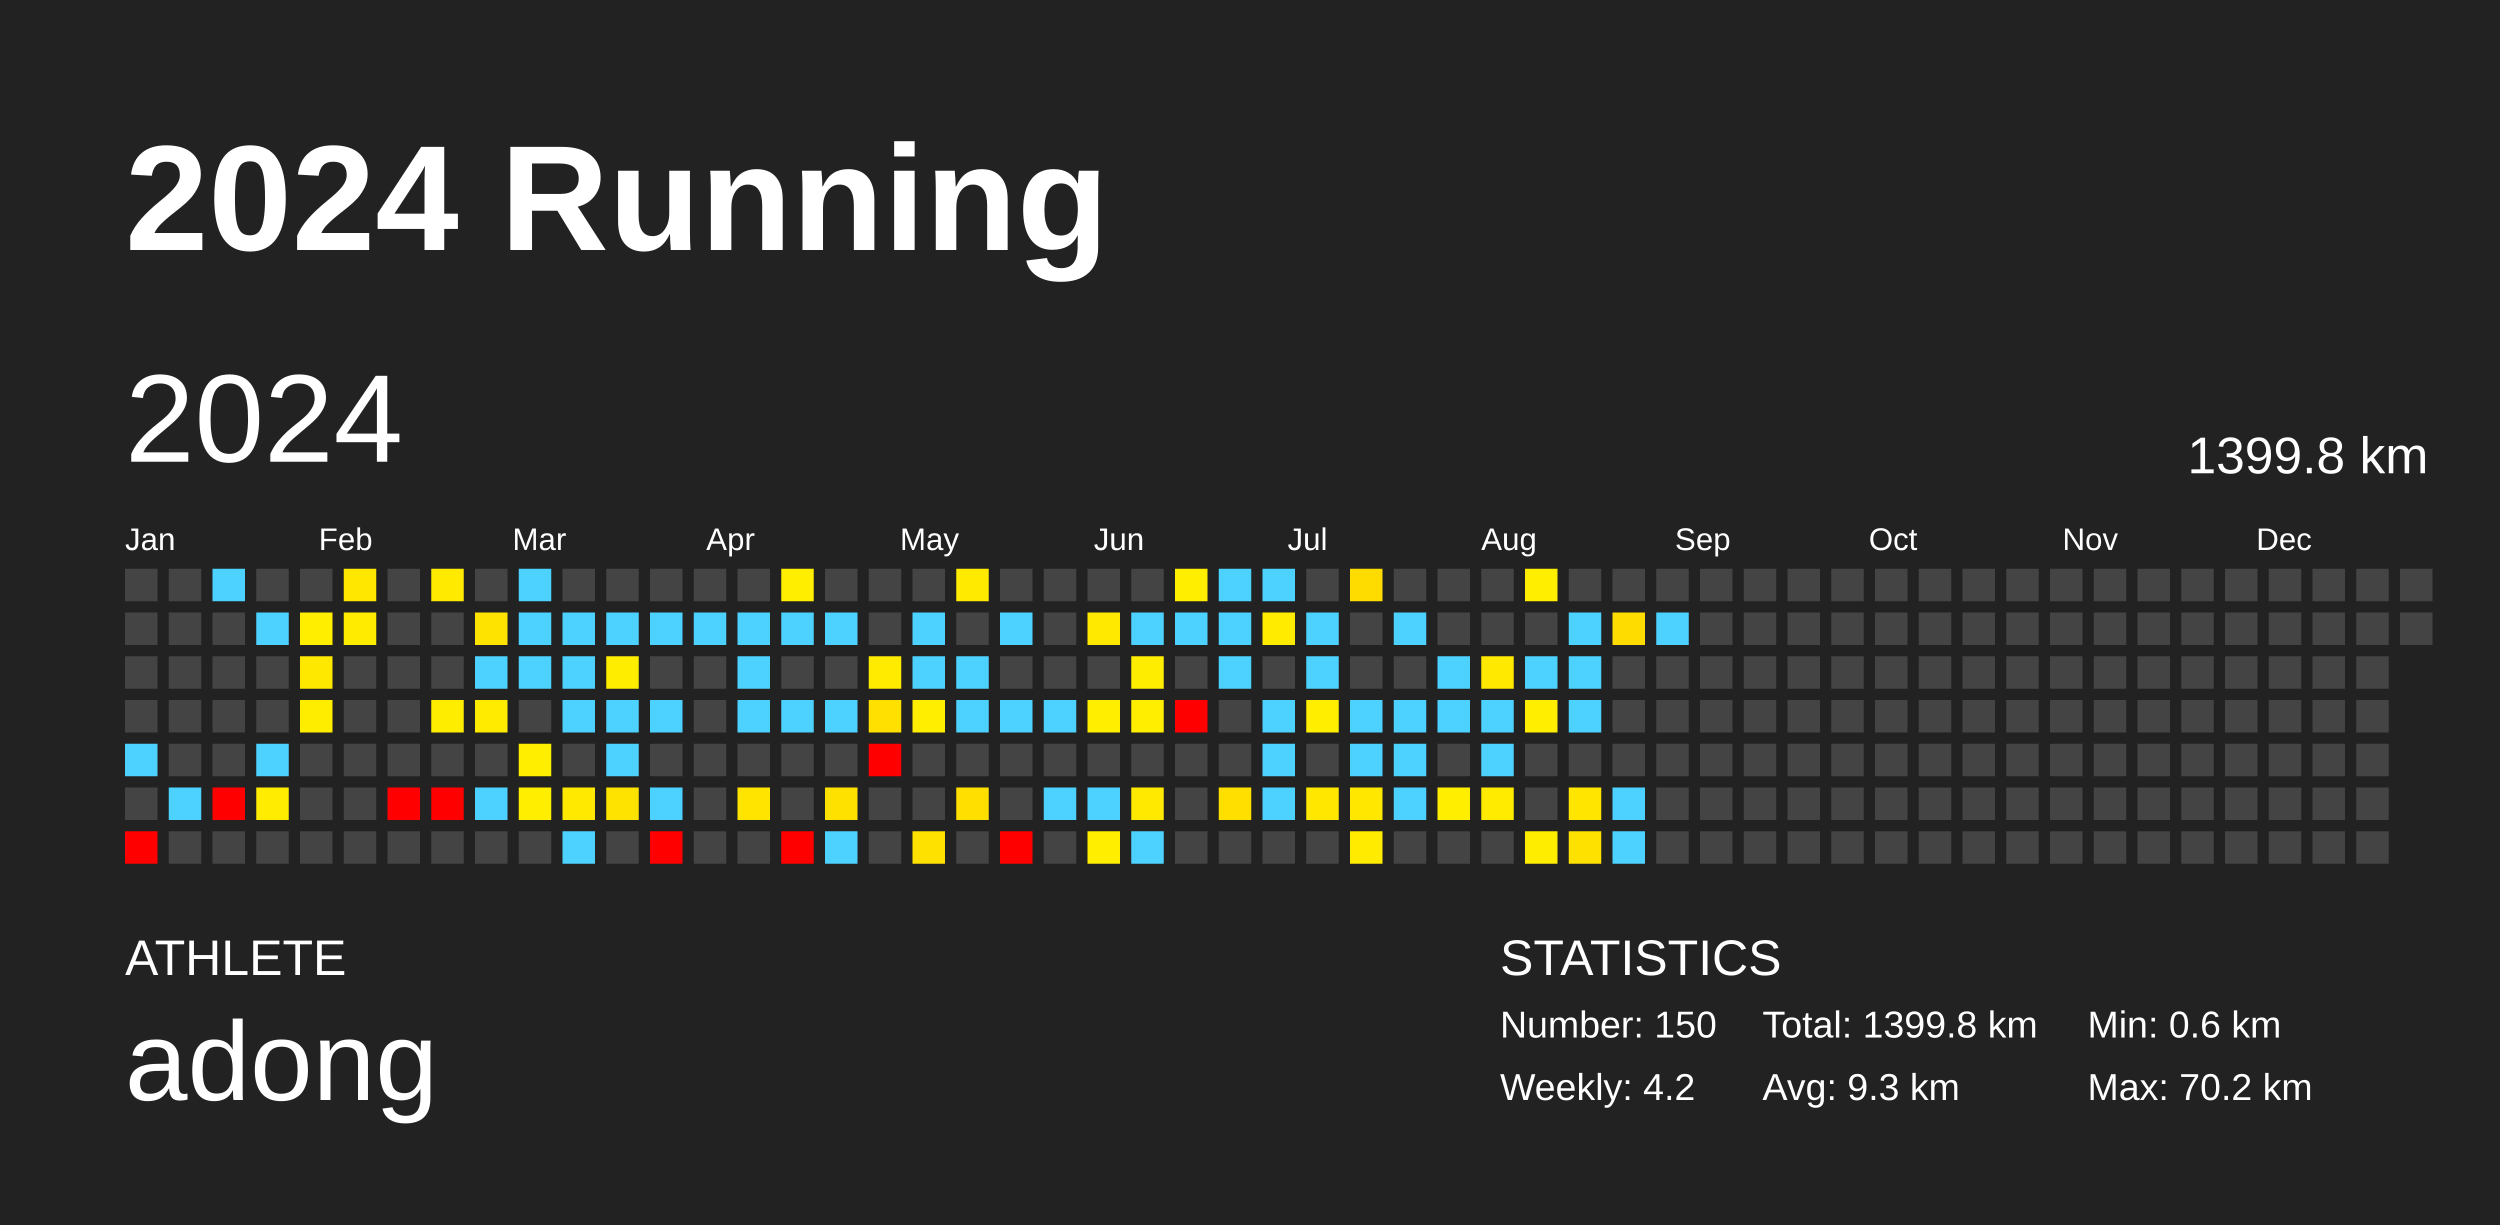
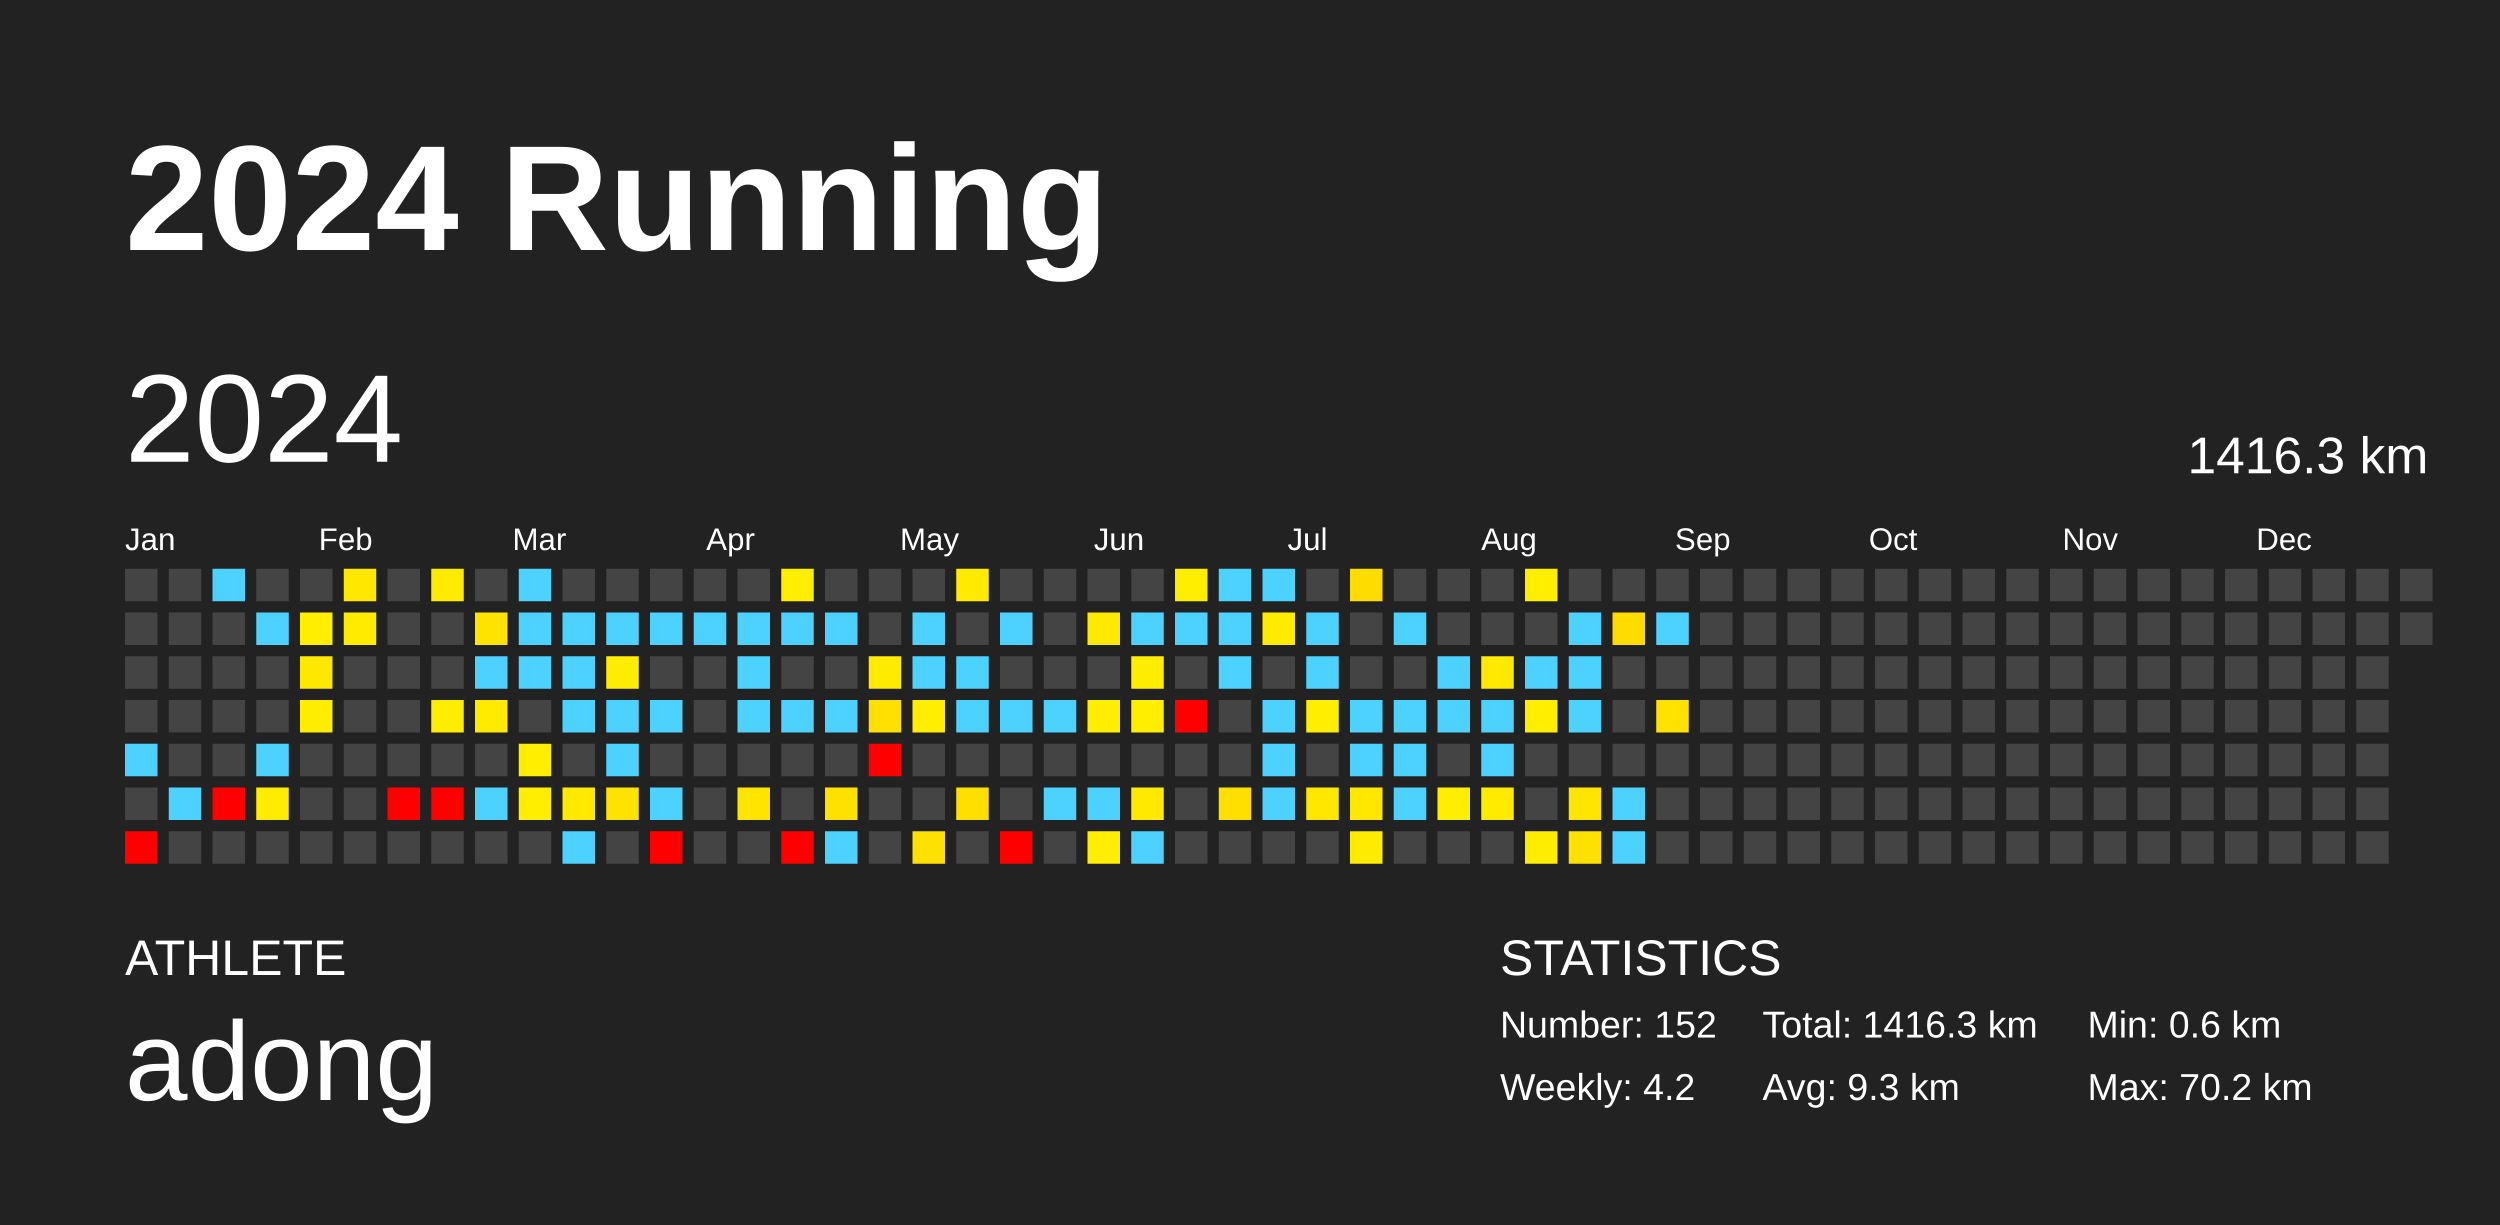
<svg xmlns="http://www.w3.org/2000/svg" baseProfile="full" height="98mm" version="1.1" viewBox="0,0,200,98" width="200mm">
  <defs />
  <rect fill="#222222" height="98" width="200" x="0" y="0" />
  <text fill="#FFFFFF" style="font-size:12px; font-family:Arial; font-weight:bold;" x="10" y="20">2024 Running</text>
  <text fill="#FFFFFF" style="font-size:4px; font-family:Arial" x="10" y="78">ATHLETE</text>
  <text fill="#FFFFFF" style="font-size:9px; font-family:Arial" x="10" y="88">adong</text>
  <text fill="#FFFFFF" style="font-size:4px; font-family:Arial" x="120" y="78">STATISTICS</text>
-   <text fill="#FFFFFF" style="font-size:3px; font-family:Arial" x="120" y="83">Number: 150</text>
+   <text fill="#FFFFFF" style="font-size:3px; font-family:Arial" x="120" y="83">Number: 152</text>
  <text fill="#FFFFFF" style="font-size:3px; font-family:Arial" x="120" y="88">Weekly: 4.2</text>
-   <text fill="#FFFFFF" style="font-size:3px; font-family:Arial" x="141" y="83">Total: 1399.8 km</text>
+   <text fill="#FFFFFF" style="font-size:3px; font-family:Arial" x="141" y="83">Total: 1416.3 km</text>
  <text fill="#FFFFFF" style="font-size:3px; font-family:Arial" x="141" y="88">Avg: 9.3 km</text>
  <text fill="#FFFFFF" style="font-size:3px; font-family:Arial" x="167" y="83">Min: 0.6 km</text>
  <text fill="#FFFFFF" style="font-size:3px; font-family:Arial" x="167" y="88">Max: 70.2 km</text>
  <text dominant-baseline="hanging" fill="#FFFFFF" style="font-size:10.0px; font-family:Arial;" x="10" y="30">2024</text>
-   <text dominant-baseline="hanging" fill="#FFFFFF" style="font-size:4.125px; font-family:Arial;" x="175" y="35">1399.8 km</text>
+   <text dominant-baseline="hanging" fill="#FFFFFF" style="font-size:4.125px; font-family:Arial;" x="175" y="35">1416.3 km</text>
  <text fill="#FFFFFF" style="font-size:2.5px; font-family:Arial" x="10.0" y="44">Jan</text>
  <text fill="#FFFFFF" style="font-size:2.5px; font-family:Arial" x="25.5" y="44">Feb</text>
  <text fill="#FFFFFF" style="font-size:2.5px; font-family:Arial" x="41.0" y="44">Mar</text>
  <text fill="#FFFFFF" style="font-size:2.5px; font-family:Arial" x="56.5" y="44">Apr</text>
  <text fill="#FFFFFF" style="font-size:2.5px; font-family:Arial" x="72.0" y="44">May</text>
  <text fill="#FFFFFF" style="font-size:2.5px; font-family:Arial" x="87.5" y="44">Jun</text>
  <text fill="#FFFFFF" style="font-size:2.5px; font-family:Arial" x="103.0" y="44">Jul</text>
  <text fill="#FFFFFF" style="font-size:2.5px; font-family:Arial" x="118.5" y="44">Aug</text>
  <text fill="#FFFFFF" style="font-size:2.5px; font-family:Arial" x="134.0" y="44">Sep</text>
  <text fill="#FFFFFF" style="font-size:2.5px; font-family:Arial" x="149.5" y="44">Oct</text>
  <text fill="#FFFFFF" style="font-size:2.5px; font-family:Arial" x="165.0" y="44">Nov</text>
  <text fill="#FFFFFF" style="font-size:2.5px; font-family:Arial" x="180.5" y="44">Dec</text>
  <rect fill="#444444" height="2.6" width="2.6" x="10.0" y="45.5" />
  <rect fill="#444444" height="2.6" width="2.6" x="10.0" y="49.0" />
  <rect fill="#444444" height="2.6" width="2.6" x="10.0" y="52.5" />
  <rect fill="#444444" height="2.6" width="2.6" x="10.0" y="56.0" />
  <rect fill="#4dd2ff" height="2.6" width="2.6" x="10.0" y="59.5" />
  <rect fill="#444444" height="2.6" width="2.6" x="10.0" y="63.0" />
  <rect fill="red" height="2.6" width="2.6" x="10.0" y="66.5" />
  <rect fill="#444444" height="2.6" width="2.6" x="13.5" y="45.5" />
  <rect fill="#444444" height="2.6" width="2.6" x="13.5" y="49.0" />
  <rect fill="#444444" height="2.6" width="2.6" x="13.5" y="52.5" />
  <rect fill="#444444" height="2.6" width="2.6" x="13.5" y="56.0" />
  <rect fill="#444444" height="2.6" width="2.6" x="13.5" y="59.5" />
  <rect fill="#4dd2ff" height="2.6" width="2.6" x="13.5" y="63.0" />
  <rect fill="#444444" height="2.6" width="2.6" x="13.5" y="66.5" />
  <rect fill="#4dd2ff" height="2.6" width="2.6" x="17.0" y="45.5" />
  <rect fill="#444444" height="2.6" width="2.6" x="17.0" y="49.0" />
  <rect fill="#444444" height="2.6" width="2.6" x="17.0" y="52.5" />
  <rect fill="#444444" height="2.6" width="2.6" x="17.0" y="56.0" />
  <rect fill="#444444" height="2.6" width="2.6" x="17.0" y="59.5" />
  <rect fill="red" height="2.6" width="2.6" x="17.0" y="63.0" />
  <rect fill="#444444" height="2.6" width="2.6" x="17.0" y="66.5" />
  <rect fill="#444444" height="2.6" width="2.6" x="20.5" y="45.5" />
  <rect fill="#4dd2ff" height="2.6" width="2.6" x="20.5" y="49.0" />
  <rect fill="#444444" height="2.6" width="2.6" x="20.5" y="52.5" />
  <rect fill="#444444" height="2.6" width="2.6" x="20.5" y="56.0" />
  <rect fill="#4dd2ff" height="2.6" width="2.6" x="20.5" y="59.5" />
  <rect fill="#ffec00" height="2.6" width="2.6" x="20.5" y="63.0" />
  <rect fill="#444444" height="2.6" width="2.6" x="20.5" y="66.5" />
  <rect fill="#444444" height="2.6" width="2.6" x="24.0" y="45.5" />
  <rect fill="#ffee00" height="2.6" width="2.6" x="24.0" y="49.0" />
  <rect fill="#ffe800" height="2.6" width="2.6" x="24.0" y="52.5" />
  <rect fill="#ffed00" height="2.6" width="2.6" x="24.0" y="56.0" />
  <rect fill="#444444" height="2.6" width="2.6" x="24.0" y="59.5" />
  <rect fill="#444444" height="2.6" width="2.6" x="24.0" y="63.0" />
  <rect fill="#444444" height="2.6" width="2.6" x="24.0" y="66.5" />
  <rect fill="#ffe700" height="2.6" width="2.6" x="27.5" y="45.5" />
  <rect fill="#ffeb00" height="2.6" width="2.6" x="27.5" y="49.0" />
  <rect fill="#444444" height="2.6" width="2.6" x="27.5" y="52.5" />
  <rect fill="#444444" height="2.6" width="2.6" x="27.5" y="56.0" />
  <rect fill="#444444" height="2.6" width="2.6" x="27.5" y="59.5" />
  <rect fill="#444444" height="2.6" width="2.6" x="27.5" y="63.0" />
  <rect fill="#444444" height="2.6" width="2.6" x="27.5" y="66.5" />
  <rect fill="#444444" height="2.6" width="2.6" x="31.0" y="45.5" />
  <rect fill="#444444" height="2.6" width="2.6" x="31.0" y="49.0" />
  <rect fill="#444444" height="2.6" width="2.6" x="31.0" y="52.5" />
  <rect fill="#444444" height="2.6" width="2.6" x="31.0" y="56.0" />
  <rect fill="#444444" height="2.6" width="2.6" x="31.0" y="59.5" />
  <rect fill="red" height="2.6" width="2.6" x="31.0" y="63.0" />
  <rect fill="#444444" height="2.6" width="2.6" x="31.0" y="66.5" />
  <rect fill="#ffea00" height="2.6" width="2.6" x="34.5" y="45.5" />
  <rect fill="#444444" height="2.6" width="2.6" x="34.5" y="49.0" />
  <rect fill="#444444" height="2.6" width="2.6" x="34.5" y="52.5" />
  <rect fill="#ffed00" height="2.6" width="2.6" x="34.5" y="56.0" />
  <rect fill="#444444" height="2.6" width="2.6" x="34.5" y="59.5" />
  <rect fill="red" height="2.6" width="2.6" x="34.5" y="63.0" />
  <rect fill="#444444" height="2.6" width="2.6" x="34.5" y="66.5" />
  <rect fill="#444444" height="2.6" width="2.6" x="38.0" y="45.5" />
  <rect fill="#ffe300" height="2.6" width="2.6" x="38.0" y="49.0" />
  <rect fill="#4dd2ff" height="2.6" width="2.6" x="38.0" y="52.5" />
  <rect fill="#ffeb00" height="2.6" width="2.6" x="38.0" y="56.0" />
  <rect fill="#444444" height="2.6" width="2.6" x="38.0" y="59.5" />
  <rect fill="#4dd2ff" height="2.6" width="2.6" x="38.0" y="63.0" />
  <rect fill="#444444" height="2.6" width="2.6" x="38.0" y="66.5" />
  <rect fill="#4dd2ff" height="2.6" width="2.6" x="41.5" y="45.5" />
  <rect fill="#4dd2ff" height="2.6" width="2.6" x="41.5" y="49.0" />
  <rect fill="#4dd2ff" height="2.6" width="2.6" x="41.5" y="52.5" />
  <rect fill="#444444" height="2.6" width="2.6" x="41.5" y="56.0" />
  <rect fill="#ffee00" height="2.6" width="2.6" x="41.5" y="59.5" />
  <rect fill="#ffee00" height="2.6" width="2.6" x="41.5" y="63.0" />
  <rect fill="#444444" height="2.6" width="2.6" x="41.5" y="66.5" />
  <rect fill="#444444" height="2.6" width="2.6" x="45.0" y="45.5" />
  <rect fill="#4dd2ff" height="2.6" width="2.6" x="45.0" y="49.0" />
  <rect fill="#4dd2ff" height="2.6" width="2.6" x="45.0" y="52.5" />
  <rect fill="#4dd2ff" height="2.6" width="2.6" x="45.0" y="56.0" />
  <rect fill="#444444" height="2.6" width="2.6" x="45.0" y="59.5" />
  <rect fill="#ffe900" height="2.6" width="2.6" x="45.0" y="63.0" />
  <rect fill="#4dd2ff" height="2.6" width="2.6" x="45.0" y="66.5" />
  <rect fill="#444444" height="2.6" width="2.6" x="48.5" y="45.5" />
  <rect fill="#4dd2ff" height="2.6" width="2.6" x="48.5" y="49.0" />
  <rect fill="#ffed00" height="2.6" width="2.6" x="48.5" y="52.5" />
  <rect fill="#4dd2ff" height="2.6" width="2.6" x="48.5" y="56.0" />
  <rect fill="#4dd2ff" height="2.6" width="2.6" x="48.5" y="59.5" />
  <rect fill="#ffe300" height="2.6" width="2.6" x="48.5" y="63.0" />
  <rect fill="#444444" height="2.6" width="2.6" x="48.5" y="66.5" />
  <rect fill="#444444" height="2.6" width="2.6" x="52.0" y="45.5" />
  <rect fill="#4dd2ff" height="2.6" width="2.6" x="52.0" y="49.0" />
  <rect fill="#444444" height="2.6" width="2.6" x="52.0" y="52.5" />
  <rect fill="#4dd2ff" height="2.6" width="2.6" x="52.0" y="56.0" />
  <rect fill="#444444" height="2.6" width="2.6" x="52.0" y="59.5" />
  <rect fill="#4dd2ff" height="2.6" width="2.6" x="52.0" y="63.0" />
  <rect fill="red" height="2.6" width="2.6" x="52.0" y="66.5" />
  <rect fill="#444444" height="2.6" width="2.6" x="55.5" y="45.5" />
  <rect fill="#4dd2ff" height="2.6" width="2.6" x="55.5" y="49.0" />
  <rect fill="#444444" height="2.6" width="2.6" x="55.5" y="52.5" />
  <rect fill="#444444" height="2.6" width="2.6" x="55.5" y="56.0" />
  <rect fill="#444444" height="2.6" width="2.6" x="55.5" y="59.5" />
  <rect fill="#444444" height="2.6" width="2.6" x="55.5" y="63.0" />
  <rect fill="#444444" height="2.6" width="2.6" x="55.5" y="66.5" />
  <rect fill="#444444" height="2.6" width="2.6" x="59.0" y="45.5" />
  <rect fill="#4dd2ff" height="2.6" width="2.6" x="59.0" y="49.0" />
  <rect fill="#4dd2ff" height="2.6" width="2.6" x="59.0" y="52.5" />
  <rect fill="#4dd2ff" height="2.6" width="2.6" x="59.0" y="56.0" />
  <rect fill="#444444" height="2.6" width="2.6" x="59.0" y="59.5" />
  <rect fill="#ffe400" height="2.6" width="2.6" x="59.0" y="63.0" />
  <rect fill="#444444" height="2.6" width="2.6" x="59.0" y="66.5" />
  <rect fill="#ffee00" height="2.6" width="2.6" x="62.5" y="45.5" />
  <rect fill="#4dd2ff" height="2.6" width="2.6" x="62.5" y="49.0" />
  <rect fill="#444444" height="2.6" width="2.6" x="62.5" y="52.5" />
  <rect fill="#4dd2ff" height="2.6" width="2.6" x="62.5" y="56.0" />
  <rect fill="#444444" height="2.6" width="2.6" x="62.5" y="59.5" />
  <rect fill="#444444" height="2.6" width="2.6" x="62.5" y="63.0" />
  <rect fill="red" height="2.6" width="2.6" x="62.5" y="66.5" />
  <rect fill="#444444" height="2.6" width="2.6" x="66.0" y="45.5" />
  <rect fill="#4dd2ff" height="2.6" width="2.6" x="66.0" y="49.0" />
  <rect fill="#444444" height="2.6" width="2.6" x="66.0" y="52.5" />
  <rect fill="#4dd2ff" height="2.6" width="2.6" x="66.0" y="56.0" />
  <rect fill="#444444" height="2.6" width="2.6" x="66.0" y="59.5" />
  <rect fill="#ffe100" height="2.6" width="2.6" x="66.0" y="63.0" />
  <rect fill="#4dd2ff" height="2.6" width="2.6" x="66.0" y="66.5" />
  <rect fill="#444444" height="2.6" width="2.6" x="69.5" y="45.5" />
  <rect fill="#444444" height="2.6" width="2.6" x="69.5" y="49.0" />
  <rect fill="#ffeb00" height="2.6" width="2.6" x="69.5" y="52.5" />
  <rect fill="#ffe000" height="2.6" width="2.6" x="69.5" y="56.0" />
  <rect fill="red" height="2.6" width="2.6" x="69.5" y="59.5" />
  <rect fill="#444444" height="2.6" width="2.6" x="69.5" y="63.0" />
  <rect fill="#444444" height="2.6" width="2.6" x="69.5" y="66.5" />
  <rect fill="#444444" height="2.6" width="2.6" x="73.0" y="45.5" />
  <rect fill="#4dd2ff" height="2.6" width="2.6" x="73.0" y="49.0" />
  <rect fill="#4dd2ff" height="2.6" width="2.6" x="73.0" y="52.5" />
  <rect fill="#ffee00" height="2.6" width="2.6" x="73.0" y="56.0" />
  <rect fill="#444444" height="2.6" width="2.6" x="73.0" y="59.5" />
  <rect fill="#444444" height="2.6" width="2.6" x="73.0" y="63.0" />
  <rect fill="#ffe100" height="2.6" width="2.6" x="73.0" y="66.5" />
  <rect fill="#ffea00" height="2.6" width="2.6" x="76.5" y="45.5" />
  <rect fill="#444444" height="2.6" width="2.6" x="76.5" y="49.0" />
  <rect fill="#4dd2ff" height="2.6" width="2.6" x="76.5" y="52.5" />
  <rect fill="#4dd2ff" height="2.6" width="2.6" x="76.5" y="56.0" />
  <rect fill="#444444" height="2.6" width="2.6" x="76.5" y="59.5" />
  <rect fill="#ffdf00" height="2.6" width="2.6" x="76.5" y="63.0" />
  <rect fill="#444444" height="2.6" width="2.6" x="76.5" y="66.5" />
  <rect fill="#444444" height="2.6" width="2.6" x="80.0" y="45.5" />
  <rect fill="#4dd2ff" height="2.6" width="2.6" x="80.0" y="49.0" />
  <rect fill="#444444" height="2.6" width="2.6" x="80.0" y="52.5" />
  <rect fill="#4dd2ff" height="2.6" width="2.6" x="80.0" y="56.0" />
  <rect fill="#444444" height="2.6" width="2.6" x="80.0" y="59.5" />
  <rect fill="#444444" height="2.6" width="2.6" x="80.0" y="63.0" />
  <rect fill="red" height="2.6" width="2.6" x="80.0" y="66.5" />
  <rect fill="#444444" height="2.6" width="2.6" x="83.5" y="45.5" />
  <rect fill="#444444" height="2.6" width="2.6" x="83.5" y="49.0" />
  <rect fill="#444444" height="2.6" width="2.6" x="83.5" y="52.5" />
  <rect fill="#4dd2ff" height="2.6" width="2.6" x="83.5" y="56.0" />
  <rect fill="#444444" height="2.6" width="2.6" x="83.5" y="59.5" />
  <rect fill="#4dd2ff" height="2.6" width="2.6" x="83.5" y="63.0" />
  <rect fill="#444444" height="2.6" width="2.6" x="83.5" y="66.5" />
  <rect fill="#444444" height="2.6" width="2.6" x="87.0" y="45.5" />
  <rect fill="#ffe900" height="2.6" width="2.6" x="87.0" y="49.0" />
  <rect fill="#444444" height="2.6" width="2.6" x="87.0" y="52.5" />
  <rect fill="#ffee00" height="2.6" width="2.6" x="87.0" y="56.0" />
  <rect fill="#444444" height="2.6" width="2.6" x="87.0" y="59.5" />
  <rect fill="#4dd2ff" height="2.6" width="2.6" x="87.0" y="63.0" />
  <rect fill="#ffee00" height="2.6" width="2.6" x="87.0" y="66.5" />
  <rect fill="#444444" height="2.6" width="2.6" x="90.5" y="45.5" />
  <rect fill="#4dd2ff" height="2.6" width="2.6" x="90.5" y="49.0" />
  <rect fill="#ffed00" height="2.6" width="2.6" x="90.5" y="52.5" />
  <rect fill="#ffee00" height="2.6" width="2.6" x="90.5" y="56.0" />
  <rect fill="#444444" height="2.6" width="2.6" x="90.5" y="59.5" />
  <rect fill="#ffe900" height="2.6" width="2.6" x="90.5" y="63.0" />
  <rect fill="#4dd2ff" height="2.6" width="2.6" x="90.5" y="66.5" />
  <rect fill="#ffee00" height="2.6" width="2.6" x="94.0" y="45.5" />
  <rect fill="#4dd2ff" height="2.6" width="2.6" x="94.0" y="49.0" />
  <rect fill="#444444" height="2.6" width="2.6" x="94.0" y="52.5" />
  <rect fill="red" height="2.6" width="2.6" x="94.0" y="56.0" />
  <rect fill="#444444" height="2.6" width="2.6" x="94.0" y="59.5" />
  <rect fill="#444444" height="2.6" width="2.6" x="94.0" y="63.0" />
  <rect fill="#444444" height="2.6" width="2.6" x="94.0" y="66.5" />
  <rect fill="#4dd2ff" height="2.6" width="2.6" x="97.5" y="45.5" />
  <rect fill="#4dd2ff" height="2.6" width="2.6" x="97.5" y="49.0" />
  <rect fill="#4dd2ff" height="2.6" width="2.6" x="97.5" y="52.5" />
  <rect fill="#444444" height="2.6" width="2.6" x="97.5" y="56.0" />
  <rect fill="#444444" height="2.6" width="2.6" x="97.5" y="59.5" />
  <rect fill="#ffdf00" height="2.6" width="2.6" x="97.5" y="63.0" />
  <rect fill="#444444" height="2.6" width="2.6" x="97.5" y="66.5" />
  <rect fill="#4dd2ff" height="2.6" width="2.6" x="101.0" y="45.5" />
  <rect fill="#ffeb00" height="2.6" width="2.6" x="101.0" y="49.0" />
  <rect fill="#444444" height="2.6" width="2.6" x="101.0" y="52.5" />
  <rect fill="#4dd2ff" height="2.6" width="2.6" x="101.0" y="56.0" />
  <rect fill="#4dd2ff" height="2.6" width="2.6" x="101.0" y="59.5" />
  <rect fill="#4dd2ff" height="2.6" width="2.6" x="101.0" y="63.0" />
  <rect fill="#444444" height="2.6" width="2.6" x="101.0" y="66.5" />
  <rect fill="#444444" height="2.6" width="2.6" x="104.5" y="45.5" />
  <rect fill="#4dd2ff" height="2.6" width="2.6" x="104.5" y="49.0" />
  <rect fill="#4dd2ff" height="2.6" width="2.6" x="104.5" y="52.5" />
  <rect fill="#ffee00" height="2.6" width="2.6" x="104.5" y="56.0" />
  <rect fill="#444444" height="2.6" width="2.6" x="104.5" y="59.5" />
  <rect fill="#ffe700" height="2.6" width="2.6" x="104.5" y="63.0" />
  <rect fill="#444444" height="2.6" width="2.6" x="104.5" y="66.5" />
  <rect fill="#ffdc00" height="2.6" width="2.6" x="108.0" y="45.5" />
  <rect fill="#444444" height="2.6" width="2.6" x="108.0" y="49.0" />
  <rect fill="#444444" height="2.6" width="2.6" x="108.0" y="52.5" />
  <rect fill="#4dd2ff" height="2.6" width="2.6" x="108.0" y="56.0" />
  <rect fill="#4dd2ff" height="2.6" width="2.6" x="108.0" y="59.5" />
  <rect fill="#ffe700" height="2.6" width="2.6" x="108.0" y="63.0" />
  <rect fill="#ffeb00" height="2.6" width="2.6" x="108.0" y="66.5" />
  <rect fill="#444444" height="2.6" width="2.6" x="111.5" y="45.5" />
  <rect fill="#4dd2ff" height="2.6" width="2.6" x="111.5" y="49.0" />
  <rect fill="#444444" height="2.6" width="2.6" x="111.5" y="52.5" />
  <rect fill="#4dd2ff" height="2.6" width="2.6" x="111.5" y="56.0" />
  <rect fill="#4dd2ff" height="2.6" width="2.6" x="111.5" y="59.5" />
  <rect fill="#4dd2ff" height="2.6" width="2.6" x="111.5" y="63.0" />
  <rect fill="#444444" height="2.6" width="2.6" x="111.5" y="66.5" />
  <rect fill="#444444" height="2.6" width="2.6" x="115.0" y="45.5" />
  <rect fill="#444444" height="2.6" width="2.6" x="115.0" y="49.0" />
  <rect fill="#4dd2ff" height="2.6" width="2.6" x="115.0" y="52.5" />
  <rect fill="#4dd2ff" height="2.6" width="2.6" x="115.0" y="56.0" />
  <rect fill="#444444" height="2.6" width="2.6" x="115.0" y="59.5" />
  <rect fill="#ffee00" height="2.6" width="2.6" x="115.0" y="63.0" />
  <rect fill="#444444" height="2.6" width="2.6" x="115.0" y="66.5" />
  <rect fill="#444444" height="2.6" width="2.6" x="118.5" y="45.5" />
  <rect fill="#444444" height="2.6" width="2.6" x="118.5" y="49.0" />
  <rect fill="#ffe900" height="2.6" width="2.6" x="118.5" y="52.5" />
  <rect fill="#4dd2ff" height="2.6" width="2.6" x="118.5" y="56.0" />
  <rect fill="#4dd2ff" height="2.6" width="2.6" x="118.5" y="59.5" />
  <rect fill="#ffeb00" height="2.6" width="2.6" x="118.5" y="63.0" />
  <rect fill="#444444" height="2.6" width="2.6" x="118.5" y="66.5" />
  <rect fill="#ffee00" height="2.6" width="2.6" x="122.0" y="45.5" />
  <rect fill="#444444" height="2.6" width="2.6" x="122.0" y="49.0" />
  <rect fill="#4dd2ff" height="2.6" width="2.6" x="122.0" y="52.5" />
  <rect fill="#ffee00" height="2.6" width="2.6" x="122.0" y="56.0" />
  <rect fill="#444444" height="2.6" width="2.6" x="122.0" y="59.5" />
  <rect fill="#444444" height="2.6" width="2.6" x="122.0" y="63.0" />
  <rect fill="#ffed00" height="2.6" width="2.6" x="122.0" y="66.5" />
  <rect fill="#444444" height="2.6" width="2.6" x="125.5" y="45.5" />
  <rect fill="#4dd2ff" height="2.6" width="2.6" x="125.5" y="49.0" />
  <rect fill="#4dd2ff" height="2.6" width="2.6" x="125.5" y="52.5" />
  <rect fill="#4dd2ff" height="2.6" width="2.6" x="125.5" y="56.0" />
  <rect fill="#444444" height="2.6" width="2.6" x="125.5" y="59.5" />
  <rect fill="#ffe500" height="2.6" width="2.6" x="125.5" y="63.0" />
  <rect fill="#ffe100" height="2.6" width="2.6" x="125.5" y="66.5" />
  <rect fill="#444444" height="2.6" width="2.6" x="129.0" y="45.5" />
  <rect fill="#ffdc00" height="2.6" width="2.6" x="129.0" y="49.0" />
  <rect fill="#444444" height="2.6" width="2.6" x="129.0" y="52.5" />
  <rect fill="#444444" height="2.6" width="2.6" x="129.0" y="56.0" />
  <rect fill="#444444" height="2.6" width="2.6" x="129.0" y="59.5" />
  <rect fill="#4dd2ff" height="2.6" width="2.6" x="129.0" y="63.0" />
  <rect fill="#4dd2ff" height="2.6" width="2.6" x="129.0" y="66.5" />
  <rect fill="#444444" height="2.6" width="2.6" x="132.5" y="45.5" />
  <rect fill="#4dd2ff" height="2.6" width="2.6" x="132.5" y="49.0" />
  <rect fill="#444444" height="2.6" width="2.6" x="132.5" y="52.5" />
-   <rect fill="#444444" height="2.6" width="2.6" x="132.5" y="56.0" />
+   <rect fill="#ffe200" height="2.6" width="2.6" x="132.5" y="56.0" />
  <rect fill="#444444" height="2.6" width="2.6" x="132.5" y="59.5" />
  <rect fill="#444444" height="2.6" width="2.6" x="132.5" y="63.0" />
  <rect fill="#444444" height="2.6" width="2.6" x="132.5" y="66.5" />
  <rect fill="#444444" height="2.6" width="2.6" x="136.0" y="45.5" />
  <rect fill="#444444" height="2.6" width="2.6" x="136.0" y="49.0" />
  <rect fill="#444444" height="2.6" width="2.6" x="136.0" y="52.5" />
  <rect fill="#444444" height="2.6" width="2.6" x="136.0" y="56.0" />
  <rect fill="#444444" height="2.6" width="2.6" x="136.0" y="59.5" />
  <rect fill="#444444" height="2.6" width="2.6" x="136.0" y="63.0" />
  <rect fill="#444444" height="2.6" width="2.6" x="136.0" y="66.5" />
  <rect fill="#444444" height="2.6" width="2.6" x="139.5" y="45.5" />
  <rect fill="#444444" height="2.6" width="2.6" x="139.5" y="49.0" />
  <rect fill="#444444" height="2.6" width="2.6" x="139.5" y="52.5" />
  <rect fill="#444444" height="2.6" width="2.6" x="139.5" y="56.0" />
  <rect fill="#444444" height="2.6" width="2.6" x="139.5" y="59.5" />
  <rect fill="#444444" height="2.6" width="2.6" x="139.5" y="63.0" />
  <rect fill="#444444" height="2.6" width="2.6" x="139.5" y="66.5" />
  <rect fill="#444444" height="2.6" width="2.6" x="143.0" y="45.5" />
  <rect fill="#444444" height="2.6" width="2.6" x="143.0" y="49.0" />
  <rect fill="#444444" height="2.6" width="2.6" x="143.0" y="52.5" />
  <rect fill="#444444" height="2.6" width="2.6" x="143.0" y="56.0" />
  <rect fill="#444444" height="2.6" width="2.6" x="143.0" y="59.5" />
  <rect fill="#444444" height="2.6" width="2.6" x="143.0" y="63.0" />
  <rect fill="#444444" height="2.6" width="2.6" x="143.0" y="66.5" />
  <rect fill="#444444" height="2.6" width="2.6" x="146.5" y="45.5" />
  <rect fill="#444444" height="2.6" width="2.6" x="146.5" y="49.0" />
  <rect fill="#444444" height="2.6" width="2.6" x="146.5" y="52.5" />
  <rect fill="#444444" height="2.6" width="2.6" x="146.5" y="56.0" />
  <rect fill="#444444" height="2.6" width="2.6" x="146.5" y="59.5" />
  <rect fill="#444444" height="2.6" width="2.6" x="146.5" y="63.0" />
  <rect fill="#444444" height="2.6" width="2.6" x="146.5" y="66.5" />
  <rect fill="#444444" height="2.6" width="2.6" x="150.0" y="45.5" />
  <rect fill="#444444" height="2.6" width="2.6" x="150.0" y="49.0" />
  <rect fill="#444444" height="2.6" width="2.6" x="150.0" y="52.5" />
  <rect fill="#444444" height="2.6" width="2.6" x="150.0" y="56.0" />
  <rect fill="#444444" height="2.6" width="2.6" x="150.0" y="59.5" />
  <rect fill="#444444" height="2.6" width="2.6" x="150.0" y="63.0" />
  <rect fill="#444444" height="2.6" width="2.6" x="150.0" y="66.5" />
  <rect fill="#444444" height="2.6" width="2.6" x="153.5" y="45.5" />
  <rect fill="#444444" height="2.6" width="2.6" x="153.5" y="49.0" />
  <rect fill="#444444" height="2.6" width="2.6" x="153.5" y="52.5" />
  <rect fill="#444444" height="2.6" width="2.6" x="153.5" y="56.0" />
  <rect fill="#444444" height="2.6" width="2.6" x="153.5" y="59.5" />
  <rect fill="#444444" height="2.6" width="2.6" x="153.5" y="63.0" />
  <rect fill="#444444" height="2.6" width="2.6" x="153.5" y="66.5" />
  <rect fill="#444444" height="2.6" width="2.6" x="157.0" y="45.5" />
  <rect fill="#444444" height="2.6" width="2.6" x="157.0" y="49.0" />
  <rect fill="#444444" height="2.6" width="2.6" x="157.0" y="52.5" />
  <rect fill="#444444" height="2.6" width="2.6" x="157.0" y="56.0" />
  <rect fill="#444444" height="2.6" width="2.6" x="157.0" y="59.5" />
  <rect fill="#444444" height="2.6" width="2.6" x="157.0" y="63.0" />
  <rect fill="#444444" height="2.6" width="2.6" x="157.0" y="66.5" />
  <rect fill="#444444" height="2.6" width="2.6" x="160.5" y="45.5" />
  <rect fill="#444444" height="2.6" width="2.6" x="160.5" y="49.0" />
  <rect fill="#444444" height="2.6" width="2.6" x="160.5" y="52.5" />
  <rect fill="#444444" height="2.6" width="2.6" x="160.5" y="56.0" />
  <rect fill="#444444" height="2.6" width="2.6" x="160.5" y="59.5" />
  <rect fill="#444444" height="2.6" width="2.6" x="160.5" y="63.0" />
  <rect fill="#444444" height="2.6" width="2.6" x="160.5" y="66.5" />
  <rect fill="#444444" height="2.6" width="2.6" x="164.0" y="45.5" />
  <rect fill="#444444" height="2.6" width="2.6" x="164.0" y="49.0" />
  <rect fill="#444444" height="2.6" width="2.6" x="164.0" y="52.5" />
  <rect fill="#444444" height="2.6" width="2.6" x="164.0" y="56.0" />
  <rect fill="#444444" height="2.6" width="2.6" x="164.0" y="59.5" />
  <rect fill="#444444" height="2.6" width="2.6" x="164.0" y="63.0" />
  <rect fill="#444444" height="2.6" width="2.6" x="164.0" y="66.5" />
  <rect fill="#444444" height="2.6" width="2.6" x="167.5" y="45.5" />
  <rect fill="#444444" height="2.6" width="2.6" x="167.5" y="49.0" />
  <rect fill="#444444" height="2.6" width="2.6" x="167.5" y="52.5" />
  <rect fill="#444444" height="2.6" width="2.6" x="167.5" y="56.0" />
  <rect fill="#444444" height="2.6" width="2.6" x="167.5" y="59.5" />
  <rect fill="#444444" height="2.6" width="2.6" x="167.5" y="63.0" />
  <rect fill="#444444" height="2.6" width="2.6" x="167.5" y="66.5" />
  <rect fill="#444444" height="2.6" width="2.6" x="171.0" y="45.5" />
  <rect fill="#444444" height="2.6" width="2.6" x="171.0" y="49.0" />
  <rect fill="#444444" height="2.6" width="2.6" x="171.0" y="52.5" />
  <rect fill="#444444" height="2.6" width="2.6" x="171.0" y="56.0" />
  <rect fill="#444444" height="2.6" width="2.6" x="171.0" y="59.5" />
  <rect fill="#444444" height="2.6" width="2.6" x="171.0" y="63.0" />
  <rect fill="#444444" height="2.6" width="2.6" x="171.0" y="66.5" />
  <rect fill="#444444" height="2.6" width="2.6" x="174.5" y="45.5" />
  <rect fill="#444444" height="2.6" width="2.6" x="174.5" y="49.0" />
  <rect fill="#444444" height="2.6" width="2.6" x="174.5" y="52.5" />
  <rect fill="#444444" height="2.6" width="2.6" x="174.5" y="56.0" />
  <rect fill="#444444" height="2.6" width="2.6" x="174.5" y="59.5" />
  <rect fill="#444444" height="2.6" width="2.6" x="174.5" y="63.0" />
  <rect fill="#444444" height="2.6" width="2.6" x="174.5" y="66.5" />
  <rect fill="#444444" height="2.6" width="2.6" x="178.0" y="45.5" />
  <rect fill="#444444" height="2.6" width="2.6" x="178.0" y="49.0" />
  <rect fill="#444444" height="2.6" width="2.6" x="178.0" y="52.5" />
  <rect fill="#444444" height="2.6" width="2.6" x="178.0" y="56.0" />
  <rect fill="#444444" height="2.6" width="2.6" x="178.0" y="59.5" />
  <rect fill="#444444" height="2.6" width="2.6" x="178.0" y="63.0" />
  <rect fill="#444444" height="2.6" width="2.6" x="178.0" y="66.5" />
  <rect fill="#444444" height="2.6" width="2.6" x="181.5" y="45.5" />
  <rect fill="#444444" height="2.6" width="2.6" x="181.5" y="49.0" />
  <rect fill="#444444" height="2.6" width="2.6" x="181.5" y="52.5" />
  <rect fill="#444444" height="2.6" width="2.6" x="181.5" y="56.0" />
  <rect fill="#444444" height="2.6" width="2.6" x="181.5" y="59.5" />
  <rect fill="#444444" height="2.6" width="2.6" x="181.5" y="63.0" />
  <rect fill="#444444" height="2.6" width="2.6" x="181.5" y="66.5" />
  <rect fill="#444444" height="2.6" width="2.6" x="185.0" y="45.5" />
  <rect fill="#444444" height="2.6" width="2.6" x="185.0" y="49.0" />
  <rect fill="#444444" height="2.6" width="2.6" x="185.0" y="52.5" />
  <rect fill="#444444" height="2.6" width="2.6" x="185.0" y="56.0" />
  <rect fill="#444444" height="2.6" width="2.6" x="185.0" y="59.5" />
  <rect fill="#444444" height="2.6" width="2.6" x="185.0" y="63.0" />
  <rect fill="#444444" height="2.6" width="2.6" x="185.0" y="66.5" />
  <rect fill="#444444" height="2.6" width="2.6" x="188.5" y="45.5" />
  <rect fill="#444444" height="2.6" width="2.6" x="188.5" y="49.0" />
  <rect fill="#444444" height="2.6" width="2.6" x="188.5" y="52.5" />
  <rect fill="#444444" height="2.6" width="2.6" x="188.5" y="56.0" />
  <rect fill="#444444" height="2.6" width="2.6" x="188.5" y="59.5" />
  <rect fill="#444444" height="2.6" width="2.6" x="188.5" y="63.0" />
  <rect fill="#444444" height="2.6" width="2.6" x="188.5" y="66.5" />
  <rect fill="#444444" height="2.6" width="2.6" x="192.0" y="45.5" />
  <rect fill="#444444" height="2.6" width="2.6" x="192.0" y="49.0" />
</svg>
